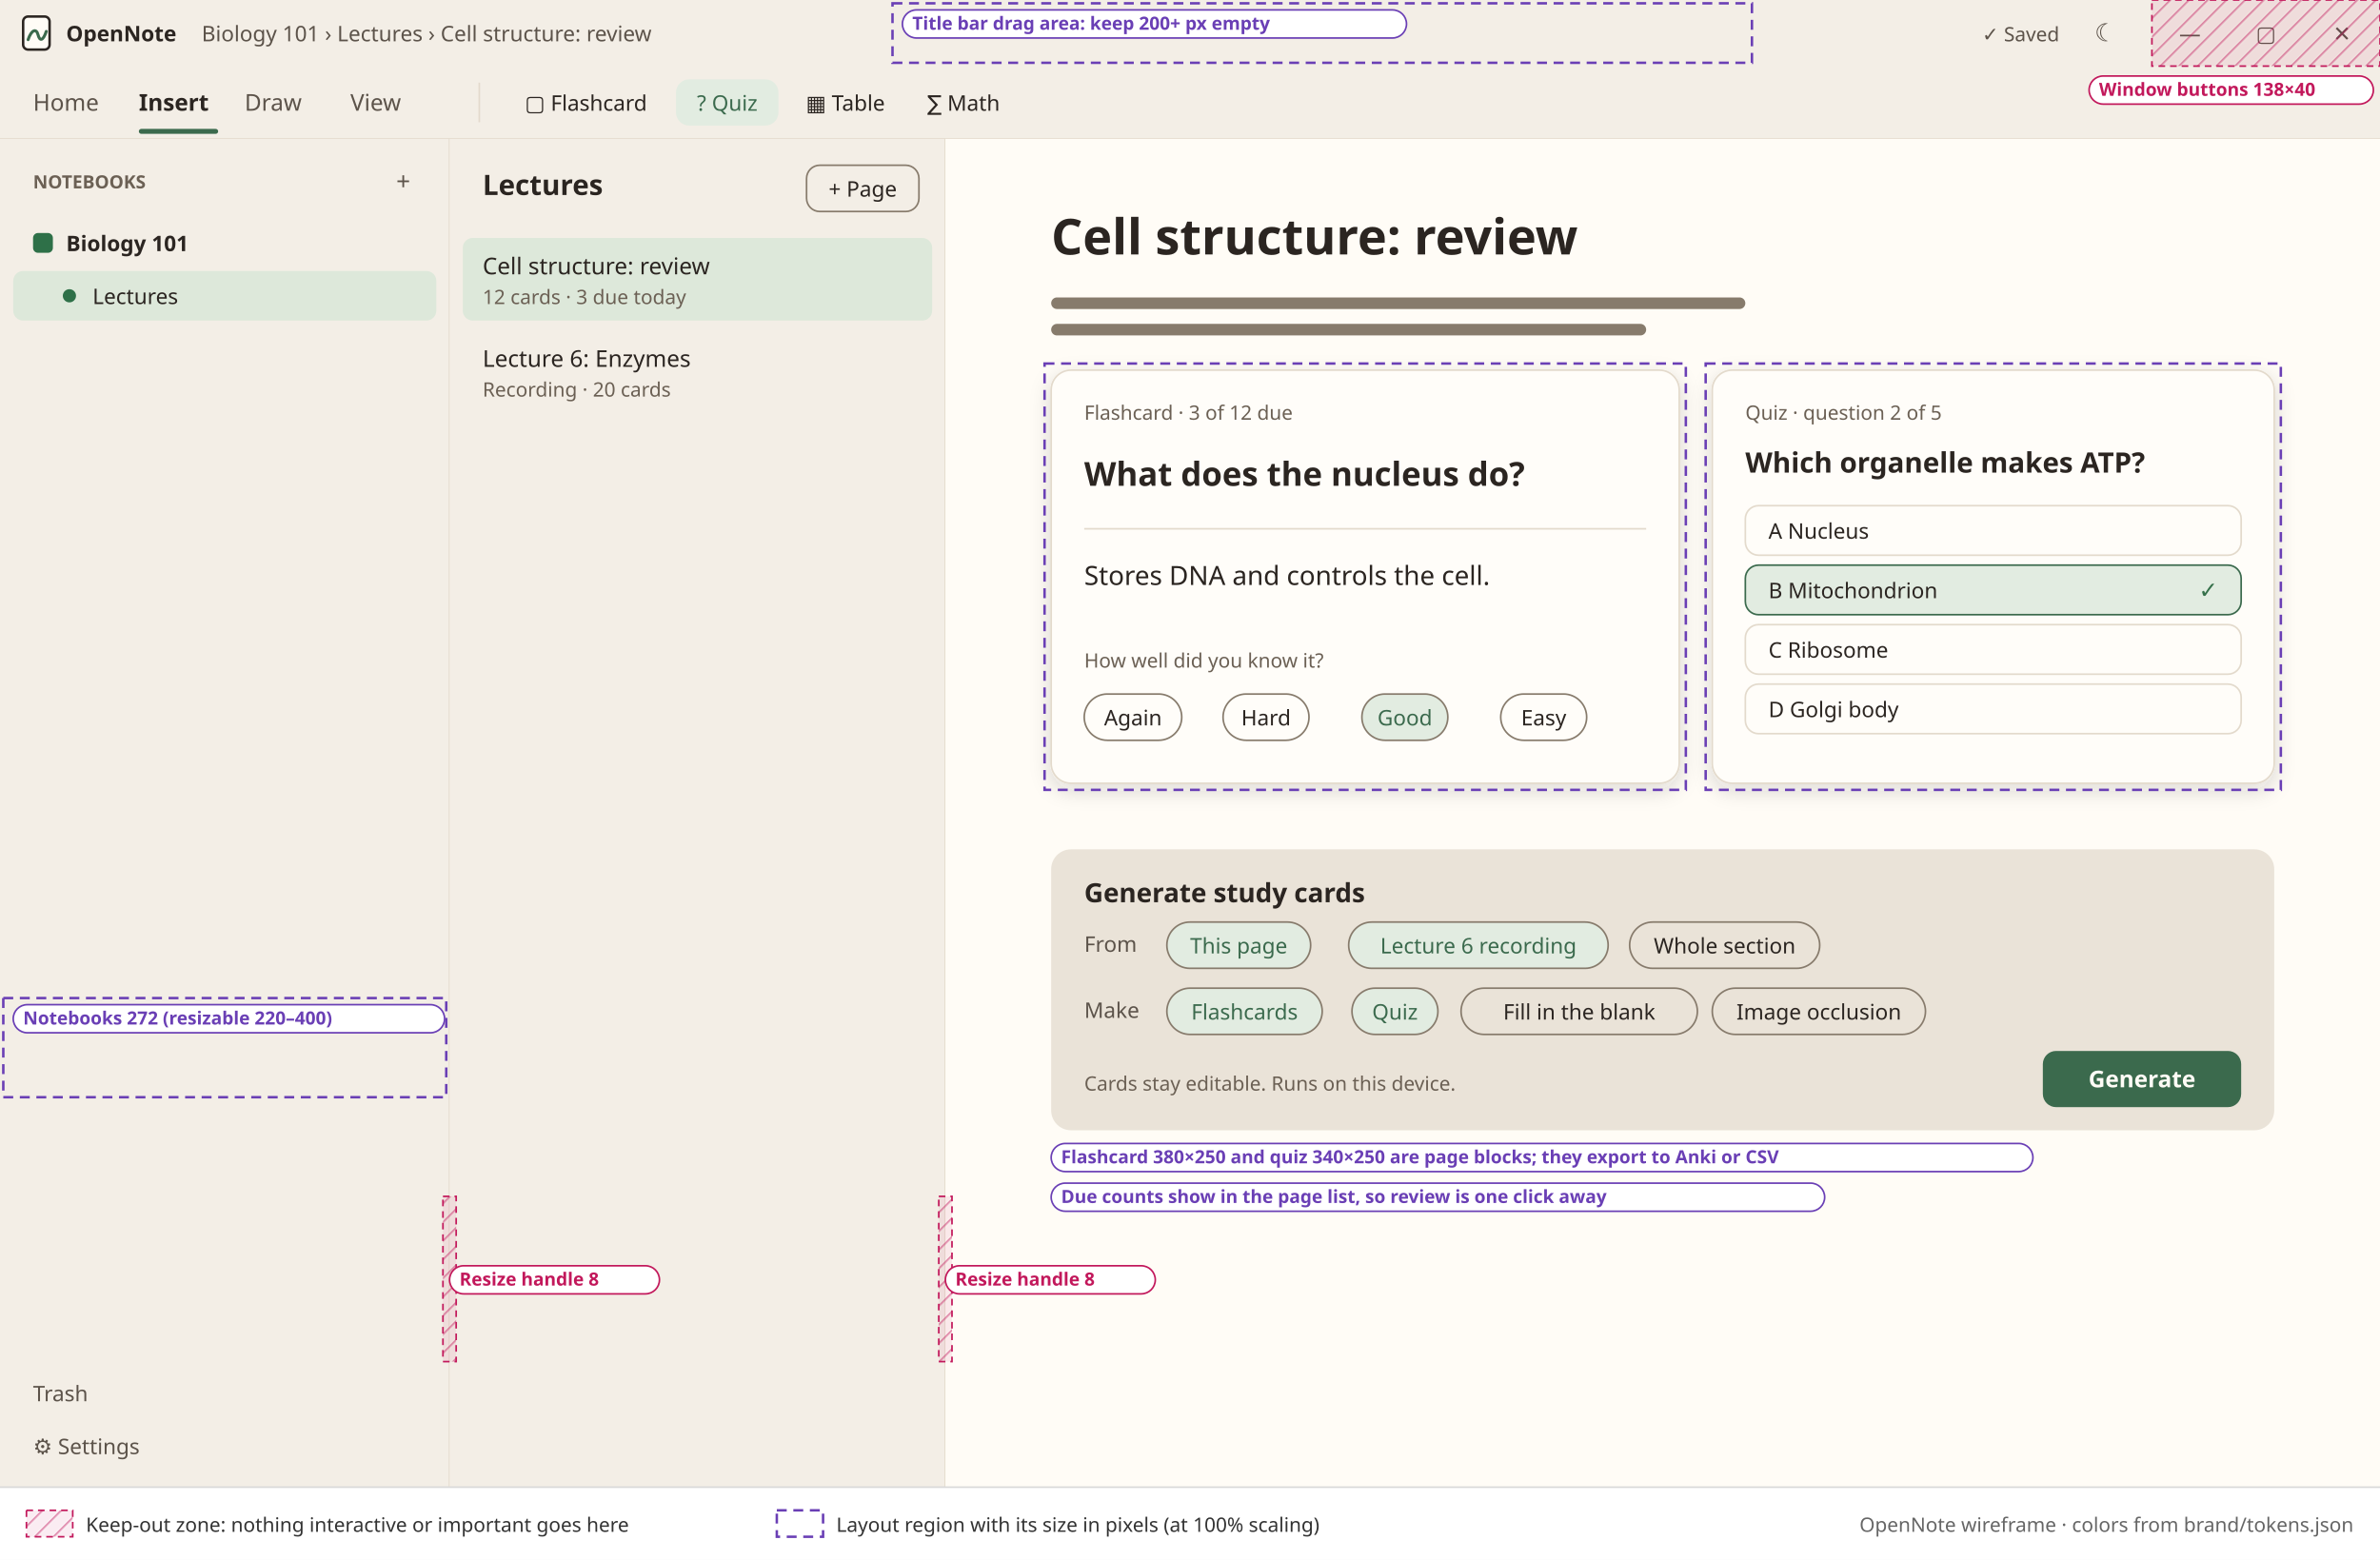
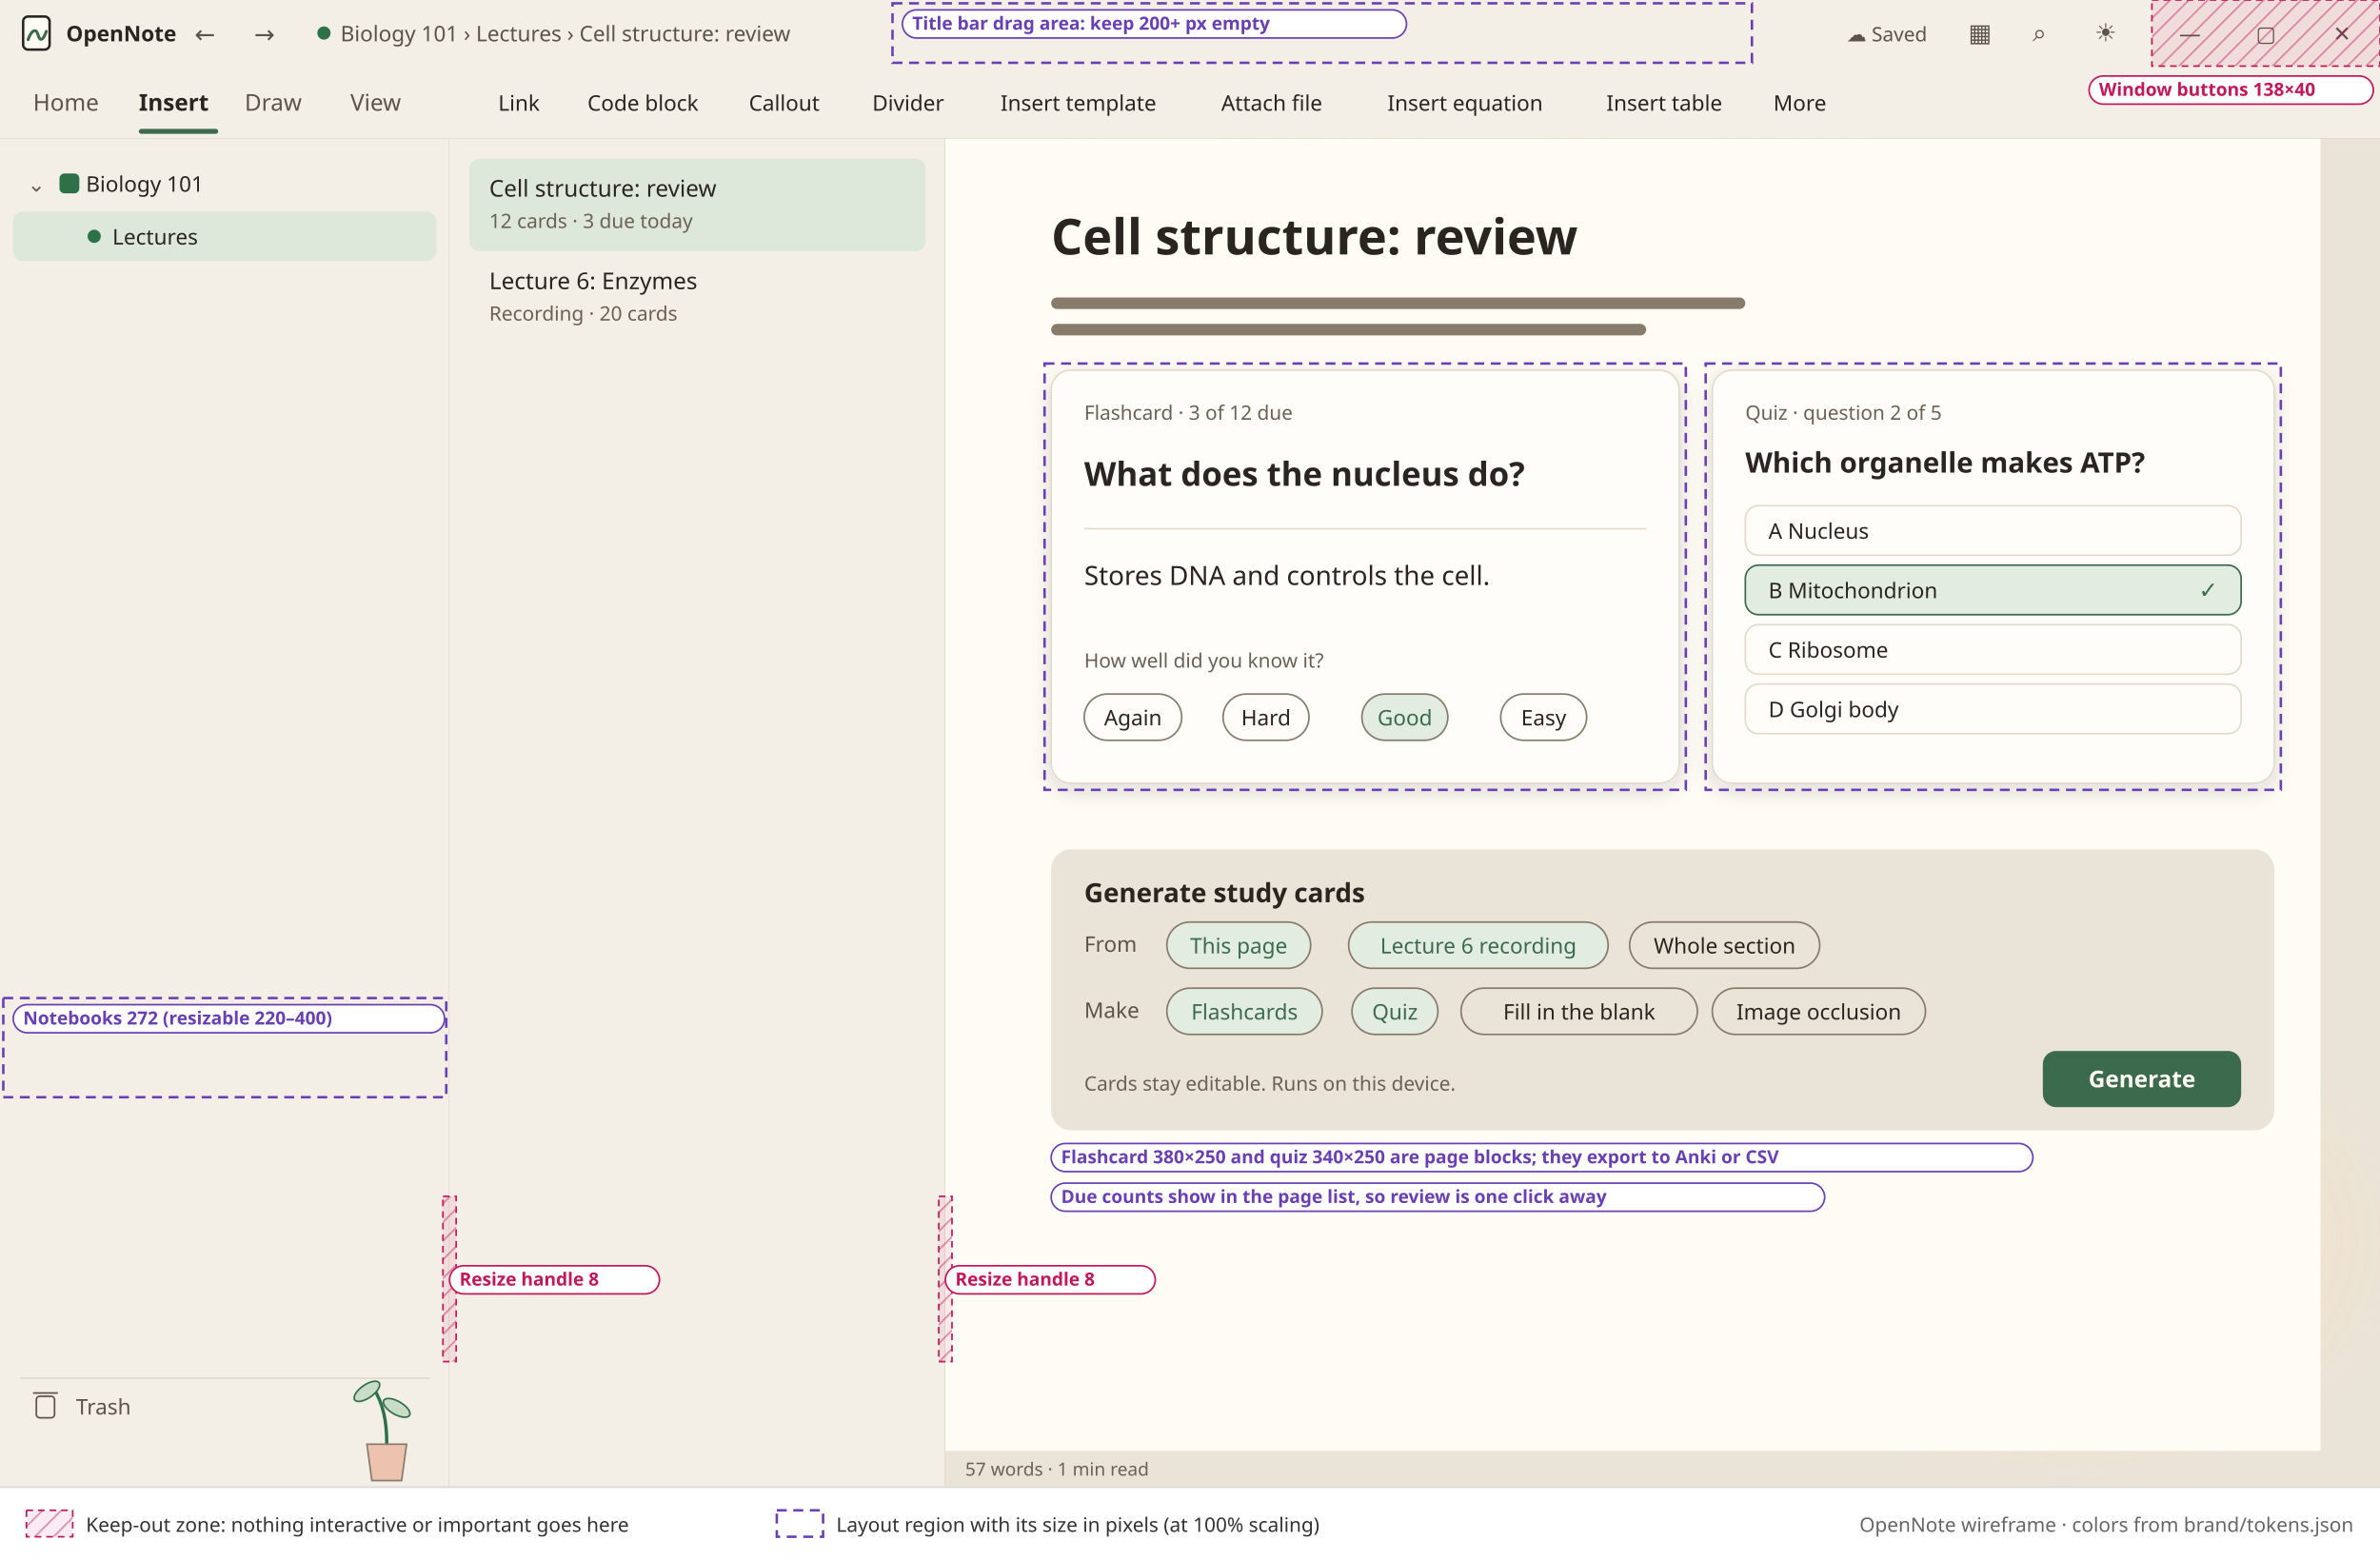
<svg xmlns="http://www.w3.org/2000/svg" viewBox="0 0 1440 944" width="1440" height="944" role="img">
  <defs>
    <pattern id="hatch" width="8" height="8" patternUnits="userSpaceOnUse" patternTransform="rotate(45)">
      <rect width="8" height="8" fill="#C2185B" fill-opacity="0.08" />
      <line x1="0" y1="0" x2="0" y2="8" stroke="#C2185B" stroke-opacity="0.45" stroke-width="2" />
    </pattern>
    <filter id="shadow" x="-10%" y="-10%" width="120%" height="130%">
      <feDropShadow dx="0" dy="4" stdDeviation="6" flood-color="#2B2521" flood-opacity="0.16" />
    </filter>
  </defs>
  <rect x="0" y="0" width="1440" height="900" rx="0" fill="#F3EEE6" />
  <rect x="0" y="0" width="1440" height="40" rx="0" fill="#F3EEE6" />
  <rect x="14" y="10" width="16" height="20" rx="3" fill="#FFFCF6" stroke="#2B2521" stroke-width="1.5" />
  <path d="M17 24c2-6 5-7 6-3s3 4 5-2" fill="none" stroke-linecap="round" stroke-linejoin="round" stroke="#3B6A4D" stroke-width="1.8" />
  <text x="40" y="25" font-size="13" font-weight="600" fill="#2B2521" text-anchor="start" font-family="'Atkinson Hyperlegible Next', 'Segoe UI', system-ui, sans-serif">OpenNote</text>
-   <text x="122" y="25" font-size="13" font-weight="400" fill="#5C534A" text-anchor="start" font-family="'Atkinson Hyperlegible Next', 'Segoe UI', system-ui, sans-serif">Biology 101  ›  Lectures  ›  Cell structure: review</text>
-   <text x="1274" y="25" font-size="15" font-weight="400" fill="#5C534A" text-anchor="middle" font-family="'Atkinson Hyperlegible Next', 'Segoe UI', system-ui, sans-serif">☾</text>
-   <text x="1246" y="25" font-size="12" font-weight="400" fill="#5C534A" text-anchor="end" font-family="'Atkinson Hyperlegible Next', 'Segoe UI', system-ui, sans-serif">✓ Saved</text>
+   <text x="124" y="26" font-size="15" font-weight="400" fill="#5C534A" text-anchor="middle" font-family="'Atkinson Hyperlegible Next', 'Segoe UI', system-ui, sans-serif">←</text>
+   <text x="160" y="26" font-size="15" font-weight="400" fill="#5C534A" text-anchor="middle" font-family="'Atkinson Hyperlegible Next', 'Segoe UI', system-ui, sans-serif">→</text>
+   <circle cx="196" cy="20" r="4" fill="#2E7048" />
+   <text x="206" y="25" font-size="13" font-weight="400" fill="#5C534A" text-anchor="start" font-family="'Atkinson Hyperlegible Next', 'Segoe UI', system-ui, sans-serif">Biology 101  ›  Lectures  ›  Cell structure: review</text>
+   <text x="1166" y="25" font-size="12" font-weight="400" fill="#5C534A" text-anchor="end" font-family="'Atkinson Hyperlegible Next', 'Segoe UI', system-ui, sans-serif">☁ Saved</text>
+   <text x="1198" y="25" font-size="15" font-weight="400" fill="#5C534A" text-anchor="middle" font-family="'Atkinson Hyperlegible Next', 'Segoe UI', system-ui, sans-serif">▦</text>
+   <text x="1234" y="25" font-size="15" font-weight="400" fill="#5C534A" text-anchor="middle" font-family="'Atkinson Hyperlegible Next', 'Segoe UI', system-ui, sans-serif">⌕</text>
+   <text x="1274" y="25" font-size="15" font-weight="400" fill="#5C534A" text-anchor="middle" font-family="'Atkinson Hyperlegible Next', 'Segoe UI', system-ui, sans-serif">☀</text>
  <text x="1325" y="25" font-size="13" font-weight="400" fill="#5C534A" text-anchor="middle" font-family="'Atkinson Hyperlegible Next', 'Segoe UI', system-ui, sans-serif">—</text>
  <text x="1371" y="25" font-size="13" font-weight="400" fill="#5C534A" text-anchor="middle" font-family="'Atkinson Hyperlegible Next', 'Segoe UI', system-ui, sans-serif">▢</text>
  <text x="1417" y="25" font-size="13" font-weight="400" fill="#5C534A" text-anchor="middle" font-family="'Atkinson Hyperlegible Next', 'Segoe UI', system-ui, sans-serif">✕</text>
  <rect x="0" y="40" width="1440" height="44" rx="0" fill="#F3EEE6" />
  <line x1="0" y1="84" x2="1440" y2="84" stroke="#E3DACC" />
  <text x="20" y="67" font-size="14" font-weight="400" fill="#5C534A" text-anchor="start" font-family="'Atkinson Hyperlegible Next', 'Segoe UI', system-ui, sans-serif">Home</text>
  <text x="84" y="67" font-size="14" font-weight="600" fill="#2B2521" text-anchor="start" font-family="'Atkinson Hyperlegible Next', 'Segoe UI', system-ui, sans-serif">Insert</text>
  <rect x="84" y="78" width="48" height="3" rx="1.5" fill="#3B6A4D" />
  <text x="148" y="67" font-size="14" font-weight="400" fill="#5C534A" text-anchor="start" font-family="'Atkinson Hyperlegible Next', 'Segoe UI', system-ui, sans-serif">Draw</text>
  <text x="212" y="67" font-size="14" font-weight="400" fill="#5C534A" text-anchor="start" font-family="'Atkinson Hyperlegible Next', 'Segoe UI', system-ui, sans-serif">View</text>
-   <line x1="290" y1="50" x2="290" y2="74" stroke="#E3DACC" />
-   <g data-fit="6" data-center="both">
-     <rect x="306" y="48" width="97" height="28" rx="8" fill="none" />
-     <text x="354.5" y="67" font-size="13" font-weight="400" fill="#2B2521" text-anchor="middle" font-family="'Atkinson Hyperlegible Next', 'Segoe UI', system-ui, sans-serif">▢ Flashcard</text>
-   </g>
-   <g data-fit="6" data-center="both">
-     <rect x="409" y="48" width="62" height="28" rx="8" fill="#E2ECE1" />
-     <text x="440" y="67" font-size="13" font-weight="400" fill="#3B6A4D" text-anchor="middle" font-family="'Atkinson Hyperlegible Next', 'Segoe UI', system-ui, sans-serif">? Quiz</text>
-   </g>
-   <g data-fit="6" data-center="both">
-     <rect x="477" y="48" width="69" height="28" rx="8" fill="none" />
-     <text x="511.5" y="67" font-size="13" font-weight="400" fill="#2B2521" text-anchor="middle" font-family="'Atkinson Hyperlegible Next', 'Segoe UI', system-ui, sans-serif">▦ Table</text>
-   </g>
-   <g data-fit="6" data-center="both">
-     <rect x="552" y="48" width="62" height="28" rx="8" fill="none" />
-     <text x="583" y="67" font-size="13" font-weight="400" fill="#2B2521" text-anchor="middle" font-family="'Atkinson Hyperlegible Next', 'Segoe UI', system-ui, sans-serif">∑ Math</text>
+   <g data-fit="6" data-center="both">
+     <rect x="290" y="48" width="48" height="28" rx="8" fill="none" />
+     <text x="314" y="67" font-size="13" font-weight="400" fill="#2B2521" text-anchor="middle" font-family="'Atkinson Hyperlegible Next', 'Segoe UI', system-ui, sans-serif">Link</text>
+   </g>
+   <g data-fit="6" data-center="both">
+     <rect x="344" y="48" width="90" height="28" rx="8" fill="none" />
+     <text x="389" y="67" font-size="13" font-weight="400" fill="#2B2521" text-anchor="middle" font-family="'Atkinson Hyperlegible Next', 'Segoe UI', system-ui, sans-serif">Code block</text>
+   </g>
+   <g data-fit="6" data-center="both">
+     <rect x="440" y="48" width="69" height="28" rx="8" fill="none" />
+     <text x="474.5" y="67" font-size="13" font-weight="400" fill="#2B2521" text-anchor="middle" font-family="'Atkinson Hyperlegible Next', 'Segoe UI', system-ui, sans-serif">Callout</text>
+   </g>
+   <g data-fit="6" data-center="both">
+     <rect x="515" y="48" width="69" height="28" rx="8" fill="none" />
+     <text x="549.5" y="67" font-size="13" font-weight="400" fill="#2B2521" text-anchor="middle" font-family="'Atkinson Hyperlegible Next', 'Segoe UI', system-ui, sans-serif">Divider</text>
+   </g>
+   <g data-fit="6" data-center="both">
+     <rect x="590" y="48" width="125" height="28" rx="8" fill="none" />
+     <text x="652.5" y="67" font-size="13" font-weight="400" fill="#2B2521" text-anchor="middle" font-family="'Atkinson Hyperlegible Next', 'Segoe UI', system-ui, sans-serif">Insert template</text>
+   </g>
+   <g data-fit="6" data-center="both">
+     <rect x="721" y="48" width="97" height="28" rx="8" fill="none" />
+     <text x="769.5" y="67" font-size="13" font-weight="400" fill="#2B2521" text-anchor="middle" font-family="'Atkinson Hyperlegible Next', 'Segoe UI', system-ui, sans-serif">Attach file</text>
+   </g>
+   <g data-fit="6" data-center="both">
+     <rect x="824" y="48" width="125" height="28" rx="8" fill="none" />
+     <text x="886.5" y="67" font-size="13" font-weight="400" fill="#2B2521" text-anchor="middle" font-family="'Atkinson Hyperlegible Next', 'Segoe UI', system-ui, sans-serif">Insert equation</text>
+   </g>
+   <g data-fit="6" data-center="both">
+     <rect x="955" y="48" width="104" height="28" rx="8" fill="none" />
+     <text x="1007" y="67" font-size="13" font-weight="400" fill="#2B2521" text-anchor="middle" font-family="'Atkinson Hyperlegible Next', 'Segoe UI', system-ui, sans-serif">Insert table</text>
+   </g>
+   <g data-fit="6" data-center="both">
+     <rect x="1065" y="48" width="48" height="28" rx="8" fill="none" />
+     <text x="1089" y="67" font-size="13" font-weight="400" fill="#2B2521" text-anchor="middle" font-family="'Atkinson Hyperlegible Next', 'Segoe UI', system-ui, sans-serif">More</text>
  </g>
  <rect x="0" y="84" width="272" height="816" rx="0" fill="#F3EEE6" />
  <line x1="272" y1="84" x2="272" y2="900" stroke="#E3DACC" />
-   <text x="20" y="114" font-size="11" font-weight="700" fill="#6B6054" text-anchor="start" font-family="'Atkinson Hyperlegible Next', 'Segoe UI', system-ui, sans-serif">NOTEBOOKS</text>
-   <text x="244" y="115" font-size="15" font-weight="400" fill="#5C534A" text-anchor="middle" font-family="'Atkinson Hyperlegible Next', 'Segoe UI', system-ui, sans-serif">+</text>
-   <rect x="20" y="141" width="12" height="12" rx="3" fill="#2E7048" />
-   <text x="40" y="152" font-size="13" font-weight="600" fill="#2B2521" text-anchor="start" font-family="'Atkinson Hyperlegible Next', 'Segoe UI', system-ui, sans-serif">Biology 101</text>
-   <rect x="8" y="164" width="256" height="30" rx="6" fill="#DDE8DA" />
-   <circle cx="42" cy="179" r="4" fill="#2E7048" />
-   <text x="56" y="184" font-size="13" font-weight="400" fill="#2B2521" text-anchor="start" font-family="'Atkinson Hyperlegible Next', 'Segoe UI', system-ui, sans-serif">Lectures</text>
-   <text x="20" y="848" font-size="13" font-weight="400" fill="#5C534A" text-anchor="start" font-family="'Atkinson Hyperlegible Next', 'Segoe UI', system-ui, sans-serif">Trash</text>
-   <text x="20" y="880" font-size="13" font-weight="400" fill="#5C534A" text-anchor="start" font-family="'Atkinson Hyperlegible Next', 'Segoe UI', system-ui, sans-serif">⚙ Settings</text>
+   <text x="22" y="116" font-size="13" font-weight="400" fill="#6B6054" text-anchor="middle" font-family="'Atkinson Hyperlegible Next', 'Segoe UI', system-ui, sans-serif">⌄</text>
+   <rect x="36" y="105" width="12" height="12" rx="3" fill="#2E7048" />
+   <text x="52" y="116" font-size="13" font-weight="400" fill="#2B2521" text-anchor="start" font-family="'Atkinson Hyperlegible Next', 'Segoe UI', system-ui, sans-serif">Biology 101</text>
+   <rect x="8" y="128" width="256" height="30" rx="6" fill="#DDE8DA" />
+   <circle cx="57" cy="143" r="4" fill="#2E7048" />
+   <text x="68" y="148" font-size="13" font-weight="400" fill="#2B2521" text-anchor="start" font-family="'Atkinson Hyperlegible Next', 'Segoe UI', system-ui, sans-serif">Lectures</text>
+   <line x1="12" y1="834" x2="260" y2="834" stroke="#E3DACC" />
+   <rect x="22" y="845" width="11" height="13" rx="2" fill="none" stroke="#5C534A" stroke-width="1" />
+   <line x1="20" y1="843" x2="35" y2="843" stroke="#5C534A" />
+   <text x="46" y="856" font-size="13" font-weight="400" fill="#5C534A" text-anchor="start" font-family="'Atkinson Hyperlegible Next', 'Segoe UI', system-ui, sans-serif">Trash</text>
+   <path d="M234 874c0-14-2-24-8-34" fill="none" stroke-linecap="round" stroke-linejoin="round" stroke="#2E7048" stroke-width="2" />
+   <ellipse cx="222" cy="842" rx="9" ry="4" transform="rotate(-35 222 842)" fill="#C8DCC6" stroke="#2E7048" />
+   <ellipse cx="240" cy="852" rx="9" ry="4" transform="rotate(30 240 852)" fill="#C8DCC6" stroke="#2E7048" />
+   <path d="M222 874h24l-3 22h-18z" fill="#EDC3AF" stroke="#877B6C" />
  <rect x="272" y="84" width="300" height="816" rx="0" fill="#F3EEE6" />
  <line x1="572" y1="84" x2="572" y2="900" stroke="#E3DACC" />
-   <text x="292" y="118" font-size="17" font-weight="600" fill="#2B2521" text-anchor="start" font-family="'Atkinson Hyperlegible Next', 'Segoe UI', system-ui, sans-serif">Lectures</text>
-   <rect x="488" y="100" width="68" height="28" rx="8" fill="none" stroke="#877B6C" stroke-width="1" />
-   <text x="522" y="119" font-size="13" font-weight="400" fill="#2B2521" text-anchor="middle" font-family="'Atkinson Hyperlegible Next', 'Segoe UI', system-ui, sans-serif">+ Page</text>
-   <rect x="280" y="144" width="284" height="50" rx="6" fill="#DDE8DA" />
-   <text x="292" y="166" font-size="14" font-weight="500" fill="#2B2521" text-anchor="start" font-family="'Atkinson Hyperlegible Next', 'Segoe UI', system-ui, sans-serif">Cell structure: review</text>
-   <text x="292" y="184" font-size="12" font-weight="400" fill="#6B6054" text-anchor="start" font-family="'Atkinson Hyperlegible Next', 'Segoe UI', system-ui, sans-serif">12 cards · 3 due today</text>
-   <text x="292" y="222" font-size="14" font-weight="500" fill="#2B2521" text-anchor="start" font-family="'Atkinson Hyperlegible Next', 'Segoe UI', system-ui, sans-serif">Lecture 6: Enzymes</text>
-   <text x="292" y="240" font-size="12" font-weight="400" fill="#6B6054" text-anchor="start" font-family="'Atkinson Hyperlegible Next', 'Segoe UI', system-ui, sans-serif">Recording · 20 cards</text>
-   <rect x="572" y="84" width="868" height="816" rx="0" fill="#FFFCF6" />
+   <rect x="284" y="96" width="276" height="56" rx="6" fill="#DDE8DA" />
+   <text x="296" y="119" font-size="14" font-weight="500" fill="#2B2521" text-anchor="start" font-family="'Atkinson Hyperlegible Next', 'Segoe UI', system-ui, sans-serif">Cell structure: review</text>
+   <text x="296" y="138" font-size="12" font-weight="400" fill="#6B6054" text-anchor="start" font-family="'Atkinson Hyperlegible Next', 'Segoe UI', system-ui, sans-serif">12 cards · 3 due today</text>
+   <text x="296" y="175" font-size="14" font-weight="500" fill="#2B2521" text-anchor="start" font-family="'Atkinson Hyperlegible Next', 'Segoe UI', system-ui, sans-serif">Lecture 6: Enzymes</text>
+   <text x="296" y="194" font-size="12" font-weight="400" fill="#6B6054" text-anchor="start" font-family="'Atkinson Hyperlegible Next', 'Segoe UI', system-ui, sans-serif">Recording · 20 cards</text>
+   <defs>
+     <radialGradient id="ambient9" cx="0" cy="0" r="1" gradientUnits="userSpaceOnUse" gradientTransform="translate(572 84) scale(608 653)">
+       <stop offset="0" stop-color="#FFF0D4" />
+       <stop offset="1" stop-color="#FFF0D4" stop-opacity="0" />
+     </radialGradient>
+     <radialGradient id="ambient9p">
+       <stop offset="0" stop-color="#FCE4B8" />
+       <stop offset="1" stop-color="#FCE4B8" stop-opacity="0" />
+     </radialGradient>
+   </defs>
+   <rect x="572" y="84" width="868" height="816" rx="0" fill="#EAE3D8" />
+   <rect x="572" y="84" width="868" height="816" fill="url(#ambient9)" />
+   <ellipse cx="1250" cy="750" rx="210" ry="150" fill="url(#ambient9p)" opacity="0.9" />
+   <rect x="572" y="84" width="832" height="794" rx="0" fill="#FFFCF6" />
+   <text x="584" y="893" font-size="11" font-weight="400" fill="#6B6054" text-anchor="start" font-family="'Atkinson Hyperlegible Next', 'Segoe UI', system-ui, sans-serif">57 words · 1 min read</text>
  <text x="636" y="154" font-size="30" font-weight="600" fill="#2B2521" text-anchor="start" font-family="'Atkinson Hyperlegible Next', 'Segoe UI', system-ui, sans-serif">Cell structure: review</text>
  <rect x="636" y="180" width="420" height="7" rx="3.5" fill="#877B6C" />
  <rect x="636" y="196" width="360" height="7" rx="3.5" fill="#877B6C" />
  <rect x="636" y="224" width="380" height="250" rx="12" fill="#FFFDF9" stroke="#E3DACC" stroke-width="1" filter="url(#shadow)" />
  <text x="656" y="254" font-size="12" font-weight="400" fill="#6B6054" text-anchor="start" font-family="'Atkinson Hyperlegible Next', 'Segoe UI', system-ui, sans-serif">Flashcard · 3 of 12 due</text>
  <text x="656" y="294" font-size="20" font-weight="600" fill="#2B2521" text-anchor="start" font-family="'Atkinson Hyperlegible Next', 'Segoe UI', system-ui, sans-serif">What does the nucleus do?</text>
  <line x1="656" y1="320" x2="996" y2="320" stroke="#E3DACC" />
  <text x="656" y="354" font-size="16" font-weight="400" fill="#2B2521" text-anchor="start" font-family="'Atkinson Hyperlegible Next', 'Segoe UI', system-ui, sans-serif">Stores DNA and controls the cell.</text>
  <text x="656" y="404" font-size="12" font-weight="400" fill="#6B6054" text-anchor="start" font-family="'Atkinson Hyperlegible Next', 'Segoe UI', system-ui, sans-serif">How well did you know it?</text>
  <g data-fit="6" data-center="both">
    <rect x="656" y="420" width="59" height="28" rx="14" fill="none" stroke="#877B6C" stroke-width="1" />
    <text x="685.5" y="439" font-size="13" font-weight="400" fill="#2B2521" text-anchor="middle" font-family="'Atkinson Hyperlegible Next', 'Segoe UI', system-ui, sans-serif">Again</text>
  </g>
  <g data-fit="6" data-center="both">
    <rect x="740" y="420" width="52" height="28" rx="14" fill="none" stroke="#877B6C" stroke-width="1" />
    <text x="766" y="439" font-size="13" font-weight="400" fill="#2B2521" text-anchor="middle" font-family="'Atkinson Hyperlegible Next', 'Segoe UI', system-ui, sans-serif">Hard</text>
  </g>
  <g data-fit="6" data-center="both">
    <rect x="824" y="420" width="52" height="28" rx="14" fill="#E2ECE1" stroke="#877B6C" stroke-width="1" />
    <text x="850" y="439" font-size="13" font-weight="400" fill="#3B6A4D" text-anchor="middle" font-family="'Atkinson Hyperlegible Next', 'Segoe UI', system-ui, sans-serif">Good</text>
  </g>
  <g data-fit="6" data-center="both">
    <rect x="908" y="420" width="52" height="28" rx="14" fill="none" stroke="#877B6C" stroke-width="1" />
    <text x="934" y="439" font-size="13" font-weight="400" fill="#2B2521" text-anchor="middle" font-family="'Atkinson Hyperlegible Next', 'Segoe UI', system-ui, sans-serif">Easy</text>
  </g>
  <rect x="1036" y="224" width="340" height="250" rx="12" fill="#FFFDF9" stroke="#E3DACC" stroke-width="1" filter="url(#shadow)" />
  <text x="1056" y="254" font-size="12" font-weight="400" fill="#6B6054" text-anchor="start" font-family="'Atkinson Hyperlegible Next', 'Segoe UI', system-ui, sans-serif">Quiz · question 2 of 5</text>
  <text x="1056" y="286" font-size="17" font-weight="600" fill="#2B2521" text-anchor="start" font-family="'Atkinson Hyperlegible Next', 'Segoe UI', system-ui, sans-serif">Which organelle makes ATP?</text>
  <rect x="1056" y="306" width="300" height="30" rx="8" fill="none" stroke="#E3DACC" stroke-width="1" />
  <text x="1070" y="326" font-size="13" font-weight="400" fill="#2B2521" text-anchor="start" font-family="'Atkinson Hyperlegible Next', 'Segoe UI', system-ui, sans-serif">A   Nucleus</text>
  <rect x="1056" y="342" width="300" height="30" rx="8" fill="#E2ECE1" stroke="#3B6A4D" stroke-width="1" />
  <text x="1070" y="362" font-size="13" font-weight="400" fill="#2B2521" text-anchor="start" font-family="'Atkinson Hyperlegible Next', 'Segoe UI', system-ui, sans-serif">B   Mitochondrion</text>
  <text x="1342" y="362" font-size="14" font-weight="700" fill="#35704A" text-anchor="end" font-family="'Atkinson Hyperlegible Next', 'Segoe UI', system-ui, sans-serif">✓</text>
  <rect x="1056" y="378" width="300" height="30" rx="8" fill="none" stroke="#E3DACC" stroke-width="1" />
  <text x="1070" y="398" font-size="13" font-weight="400" fill="#2B2521" text-anchor="start" font-family="'Atkinson Hyperlegible Next', 'Segoe UI', system-ui, sans-serif">C   Ribosome</text>
  <rect x="1056" y="414" width="300" height="30" rx="8" fill="none" stroke="#E3DACC" stroke-width="1" />
  <text x="1070" y="434" font-size="13" font-weight="400" fill="#2B2521" text-anchor="start" font-family="'Atkinson Hyperlegible Next', 'Segoe UI', system-ui, sans-serif">D   Golgi body</text>
  <rect x="636" y="514" width="740" height="170" rx="12" fill="#EAE3D8" />
  <text x="656" y="546" font-size="16" font-weight="600" fill="#2B2521" text-anchor="start" font-family="'Atkinson Hyperlegible Next', 'Segoe UI', system-ui, sans-serif">Generate study cards</text>
  <text x="656" y="576" font-size="13" font-weight="400" fill="#5C534A" text-anchor="start" font-family="'Atkinson Hyperlegible Next', 'Segoe UI', system-ui, sans-serif">From</text>
  <g data-fit="6" data-center="both">
    <rect x="706" y="558" width="87" height="28" rx="14" fill="#E2ECE1" stroke="#877B6C" stroke-width="1" />
    <text x="749.5" y="577" font-size="13" font-weight="400" fill="#3B6A4D" text-anchor="middle" font-family="'Atkinson Hyperlegible Next', 'Segoe UI', system-ui, sans-serif">This page</text>
  </g>
  <g data-fit="6" data-center="both">
    <rect x="816" y="558" width="157" height="28" rx="14" fill="#E2ECE1" stroke="#877B6C" stroke-width="1" />
    <text x="894.5" y="577" font-size="13" font-weight="400" fill="#3B6A4D" text-anchor="middle" font-family="'Atkinson Hyperlegible Next', 'Segoe UI', system-ui, sans-serif">Lecture 6 recording</text>
  </g>
  <g data-fit="6" data-center="both">
    <rect x="986" y="558" width="115" height="28" rx="14" fill="none" stroke="#877B6C" stroke-width="1" />
    <text x="1043.5" y="577" font-size="13" font-weight="400" fill="#2B2521" text-anchor="middle" font-family="'Atkinson Hyperlegible Next', 'Segoe UI', system-ui, sans-serif">Whole section</text>
  </g>
  <text x="656" y="616" font-size="13" font-weight="400" fill="#5C534A" text-anchor="start" font-family="'Atkinson Hyperlegible Next', 'Segoe UI', system-ui, sans-serif">Make</text>
  <g data-fit="6" data-center="both">
    <rect x="706" y="598" width="94" height="28" rx="14" fill="#E2ECE1" stroke="#877B6C" stroke-width="1" />
    <text x="753" y="617" font-size="13" font-weight="400" fill="#3B6A4D" text-anchor="middle" font-family="'Atkinson Hyperlegible Next', 'Segoe UI', system-ui, sans-serif">Flashcards</text>
  </g>
  <g data-fit="6" data-center="both">
    <rect x="818" y="598" width="52" height="28" rx="14" fill="#E2ECE1" stroke="#877B6C" stroke-width="1" />
    <text x="844" y="617" font-size="13" font-weight="400" fill="#3B6A4D" text-anchor="middle" font-family="'Atkinson Hyperlegible Next', 'Segoe UI', system-ui, sans-serif">Quiz</text>
  </g>
  <g data-fit="6" data-center="both">
    <rect x="884" y="598" width="143" height="28" rx="14" fill="none" stroke="#877B6C" stroke-width="1" />
    <text x="955.5" y="617" font-size="13" font-weight="400" fill="#2B2521" text-anchor="middle" font-family="'Atkinson Hyperlegible Next', 'Segoe UI', system-ui, sans-serif">Fill in the blank</text>
  </g>
  <g data-fit="6" data-center="both">
    <rect x="1036" y="598" width="129" height="28" rx="14" fill="none" stroke="#877B6C" stroke-width="1" />
    <text x="1100.5" y="617" font-size="13" font-weight="400" fill="#2B2521" text-anchor="middle" font-family="'Atkinson Hyperlegible Next', 'Segoe UI', system-ui, sans-serif">Image occlusion</text>
  </g>
  <text x="656" y="660" font-size="12" font-weight="400" fill="#6B6054" text-anchor="start" font-family="'Atkinson Hyperlegible Next', 'Segoe UI', system-ui, sans-serif">Cards stay editable. Runs on this device.</text>
  <rect x="1236" y="636" width="120" height="34" rx="8" fill="#3B6A4D" />
  <text x="1296" y="658" font-size="14" font-weight="600" fill="#FFFCF6" text-anchor="middle" font-family="'Atkinson Hyperlegible Next', 'Segoe UI', system-ui, sans-serif">Generate</text>
  <g pointer-events="none">
    <rect x="1302" y="0" width="138" height="40" rx="0" fill="url(#hatch)" stroke="#C2185B" stroke-width="1" stroke-dasharray="4 3" />
  </g>
  <g data-fit="4" pointer-events="none">
    <rect x="1264" y="46" width="172" height="17" rx="8.5" fill="#FFFFFF" stroke="#C2185B" stroke-width="1" />
    <text x="1270" y="58" font-size="11" font-weight="600" fill="#C2185B" text-anchor="start" font-family="'Atkinson Hyperlegible Next', 'Segoe UI', system-ui, sans-serif">Window buttons 138×40</text>
  </g>
  <g pointer-events="none">
    <rect x="540" y="2" width="520" height="36" rx="0" fill="none" stroke="#6A3FB5" stroke-width="1.5" stroke-dasharray="6 4" />
  </g>
  <g data-fit="4" pointer-events="none">
    <rect x="546" y="6" width="305" height="17" rx="8.5" fill="#FFFFFF" stroke="#6A3FB5" stroke-width="1" />
    <text x="552" y="18" font-size="11" font-weight="600" fill="#6A3FB5" text-anchor="start" font-family="'Atkinson Hyperlegible Next', 'Segoe UI', system-ui, sans-serif">Title bar drag area: keep 200+ px empty</text>
  </g>
  <g pointer-events="none">
    <rect x="2" y="604" width="268" height="60" rx="0" fill="none" stroke="#6A3FB5" stroke-width="1.5" stroke-dasharray="6 4" />
  </g>
  <g data-fit="4" pointer-events="none">
    <rect x="8" y="608" width="261" height="17" rx="8.5" fill="#FFFFFF" stroke="#6A3FB5" stroke-width="1" />
    <text x="14" y="620" font-size="11" font-weight="600" fill="#6A3FB5" text-anchor="start" font-family="'Atkinson Hyperlegible Next', 'Segoe UI', system-ui, sans-serif">Notebooks 272 (resizable 220–400)</text>
  </g>
  <g pointer-events="none">
    <rect x="268" y="724" width="8" height="100" rx="0" fill="url(#hatch)" stroke="#C2185B" stroke-width="1" stroke-dasharray="4 3" />
  </g>
  <g data-fit="4" pointer-events="none">
    <rect x="272" y="766" width="127" height="17" rx="8.5" fill="#FFFFFF" stroke="#C2185B" stroke-width="1" />
    <text x="278" y="778" font-size="11" font-weight="600" fill="#C2185B" text-anchor="start" font-family="'Atkinson Hyperlegible Next', 'Segoe UI', system-ui, sans-serif">Resize handle 8</text>
  </g>
  <g pointer-events="none">
    <rect x="568" y="724" width="8" height="100" rx="0" fill="url(#hatch)" stroke="#C2185B" stroke-width="1" stroke-dasharray="4 3" />
  </g>
  <g data-fit="4" pointer-events="none">
    <rect x="572" y="766" width="127" height="17" rx="8.5" fill="#FFFFFF" stroke="#C2185B" stroke-width="1" />
    <text x="578" y="778" font-size="11" font-weight="600" fill="#C2185B" text-anchor="start" font-family="'Atkinson Hyperlegible Next', 'Segoe UI', system-ui, sans-serif">Resize handle 8</text>
  </g>
  <g pointer-events="none">
    <rect x="632" y="220" width="388" height="258" rx="0" fill="none" stroke="#6A3FB5" stroke-width="1.5" stroke-dasharray="6 4" />
  </g>
  <g pointer-events="none">
    <rect x="1032" y="220" width="348" height="258" rx="0" fill="none" stroke="#6A3FB5" stroke-width="1.5" stroke-dasharray="6 4" />
  </g>
  <g data-fit="4" pointer-events="none">
    <rect x="636" y="692" width="594" height="17" rx="8.5" fill="#FFFFFF" stroke="#6A3FB5" stroke-width="1" />
    <text x="642" y="704" font-size="11" font-weight="600" fill="#6A3FB5" text-anchor="start" font-family="'Atkinson Hyperlegible Next', 'Segoe UI', system-ui, sans-serif">Flashcard 380×250 and quiz 340×250 are page blocks; they export to Anki or CSV</text>
  </g>
  <g data-fit="4" pointer-events="none">
    <rect x="636" y="716" width="468" height="17" rx="8.5" fill="#FFFFFF" stroke="#6A3FB5" stroke-width="1" />
    <text x="642" y="728" font-size="11" font-weight="600" fill="#6A3FB5" text-anchor="start" font-family="'Atkinson Hyperlegible Next', 'Segoe UI', system-ui, sans-serif">Due counts show in the page list, so review is one click away</text>
  </g>
  <rect x="0" y="900" width="1440" height="44" rx="0" fill="#FFFFFF" />
  <line x1="0" y1="900" x2="1440" y2="900" stroke="#D9D9D9" />
  <rect x="16" y="914" width="28" height="16" rx="0" fill="url(#hatch)" stroke="#C2185B" stroke-width="1" stroke-dasharray="4 3" />
  <text x="52" y="927" font-size="12" font-weight="400" fill="#333" text-anchor="start" font-family="'Atkinson Hyperlegible Next', 'Segoe UI', system-ui, sans-serif">Keep-out zone: nothing interactive or important goes here</text>
  <rect x="470" y="914" width="28" height="16" rx="0" fill="none" stroke="#6A3FB5" stroke-width="1.5" stroke-dasharray="6 4" />
  <text x="506" y="927" font-size="12" font-weight="400" fill="#333" text-anchor="start" font-family="'Atkinson Hyperlegible Next', 'Segoe UI', system-ui, sans-serif">Layout region with its size in pixels (at 100% scaling)</text>
  <text x="1424" y="927" font-size="12" font-weight="400" fill="#666" text-anchor="end" font-family="'Atkinson Hyperlegible Next', 'Segoe UI', system-ui, sans-serif">OpenNote wireframe · colors from brand/tokens.json</text>
</svg>
